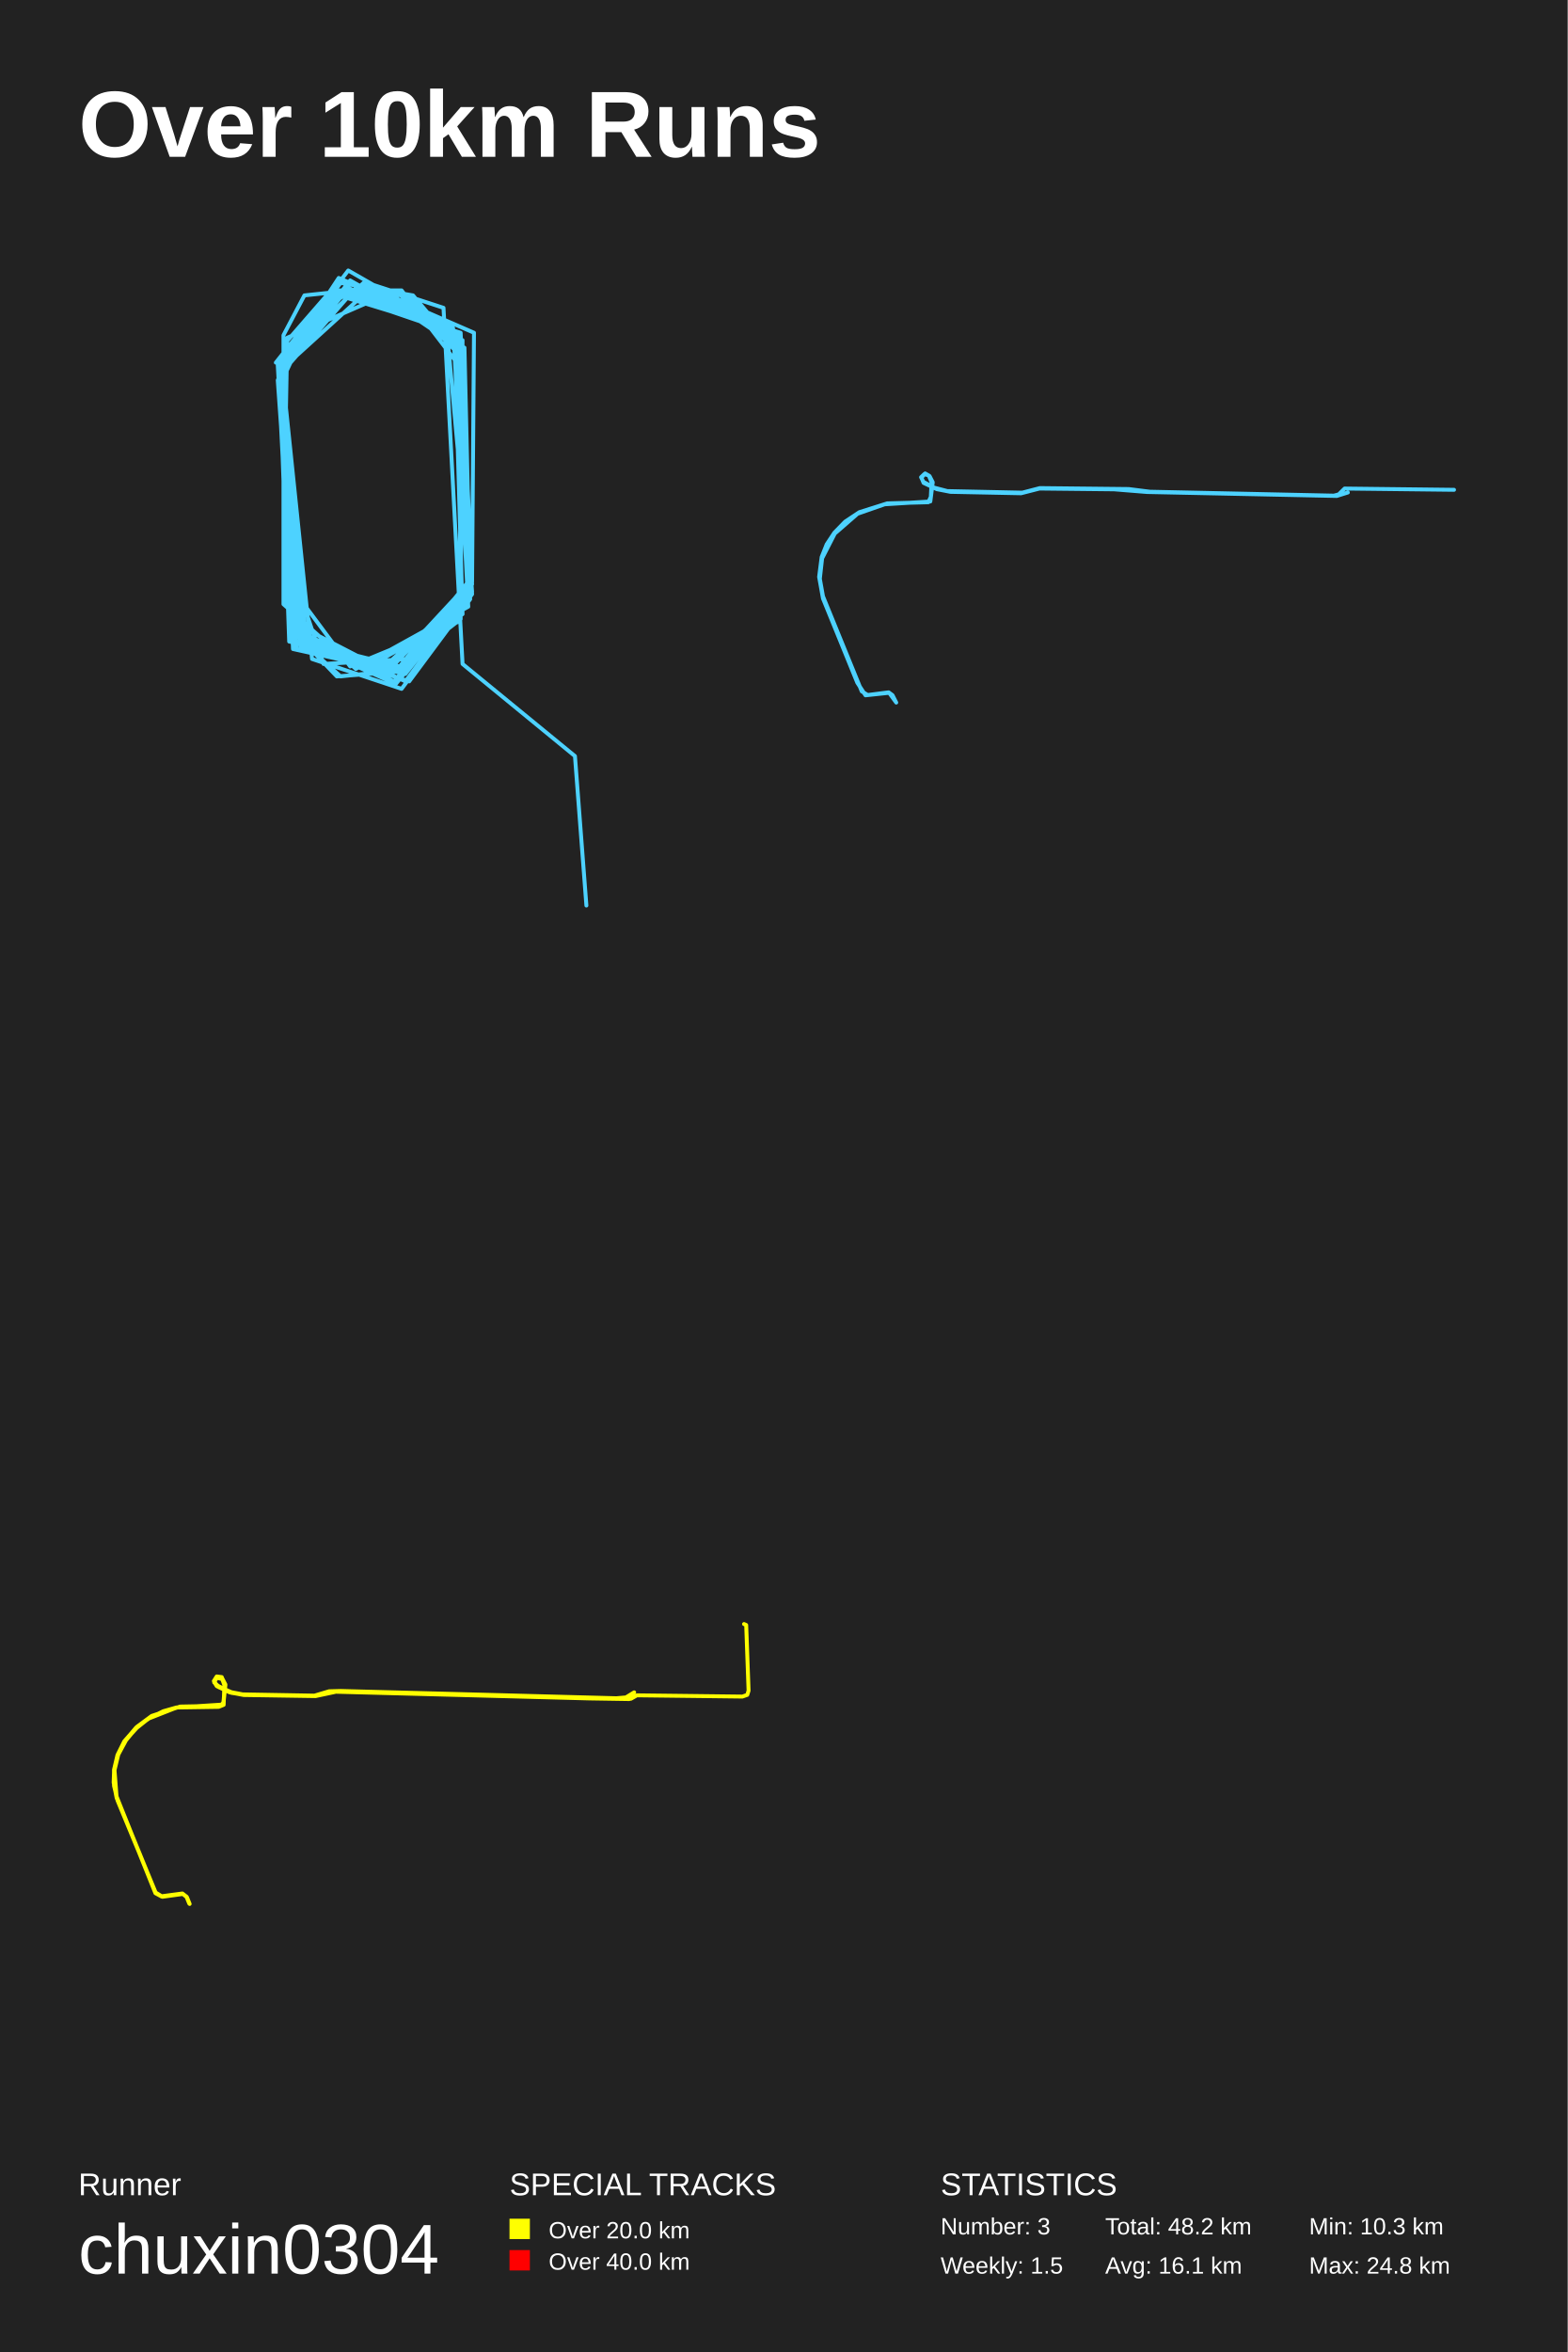
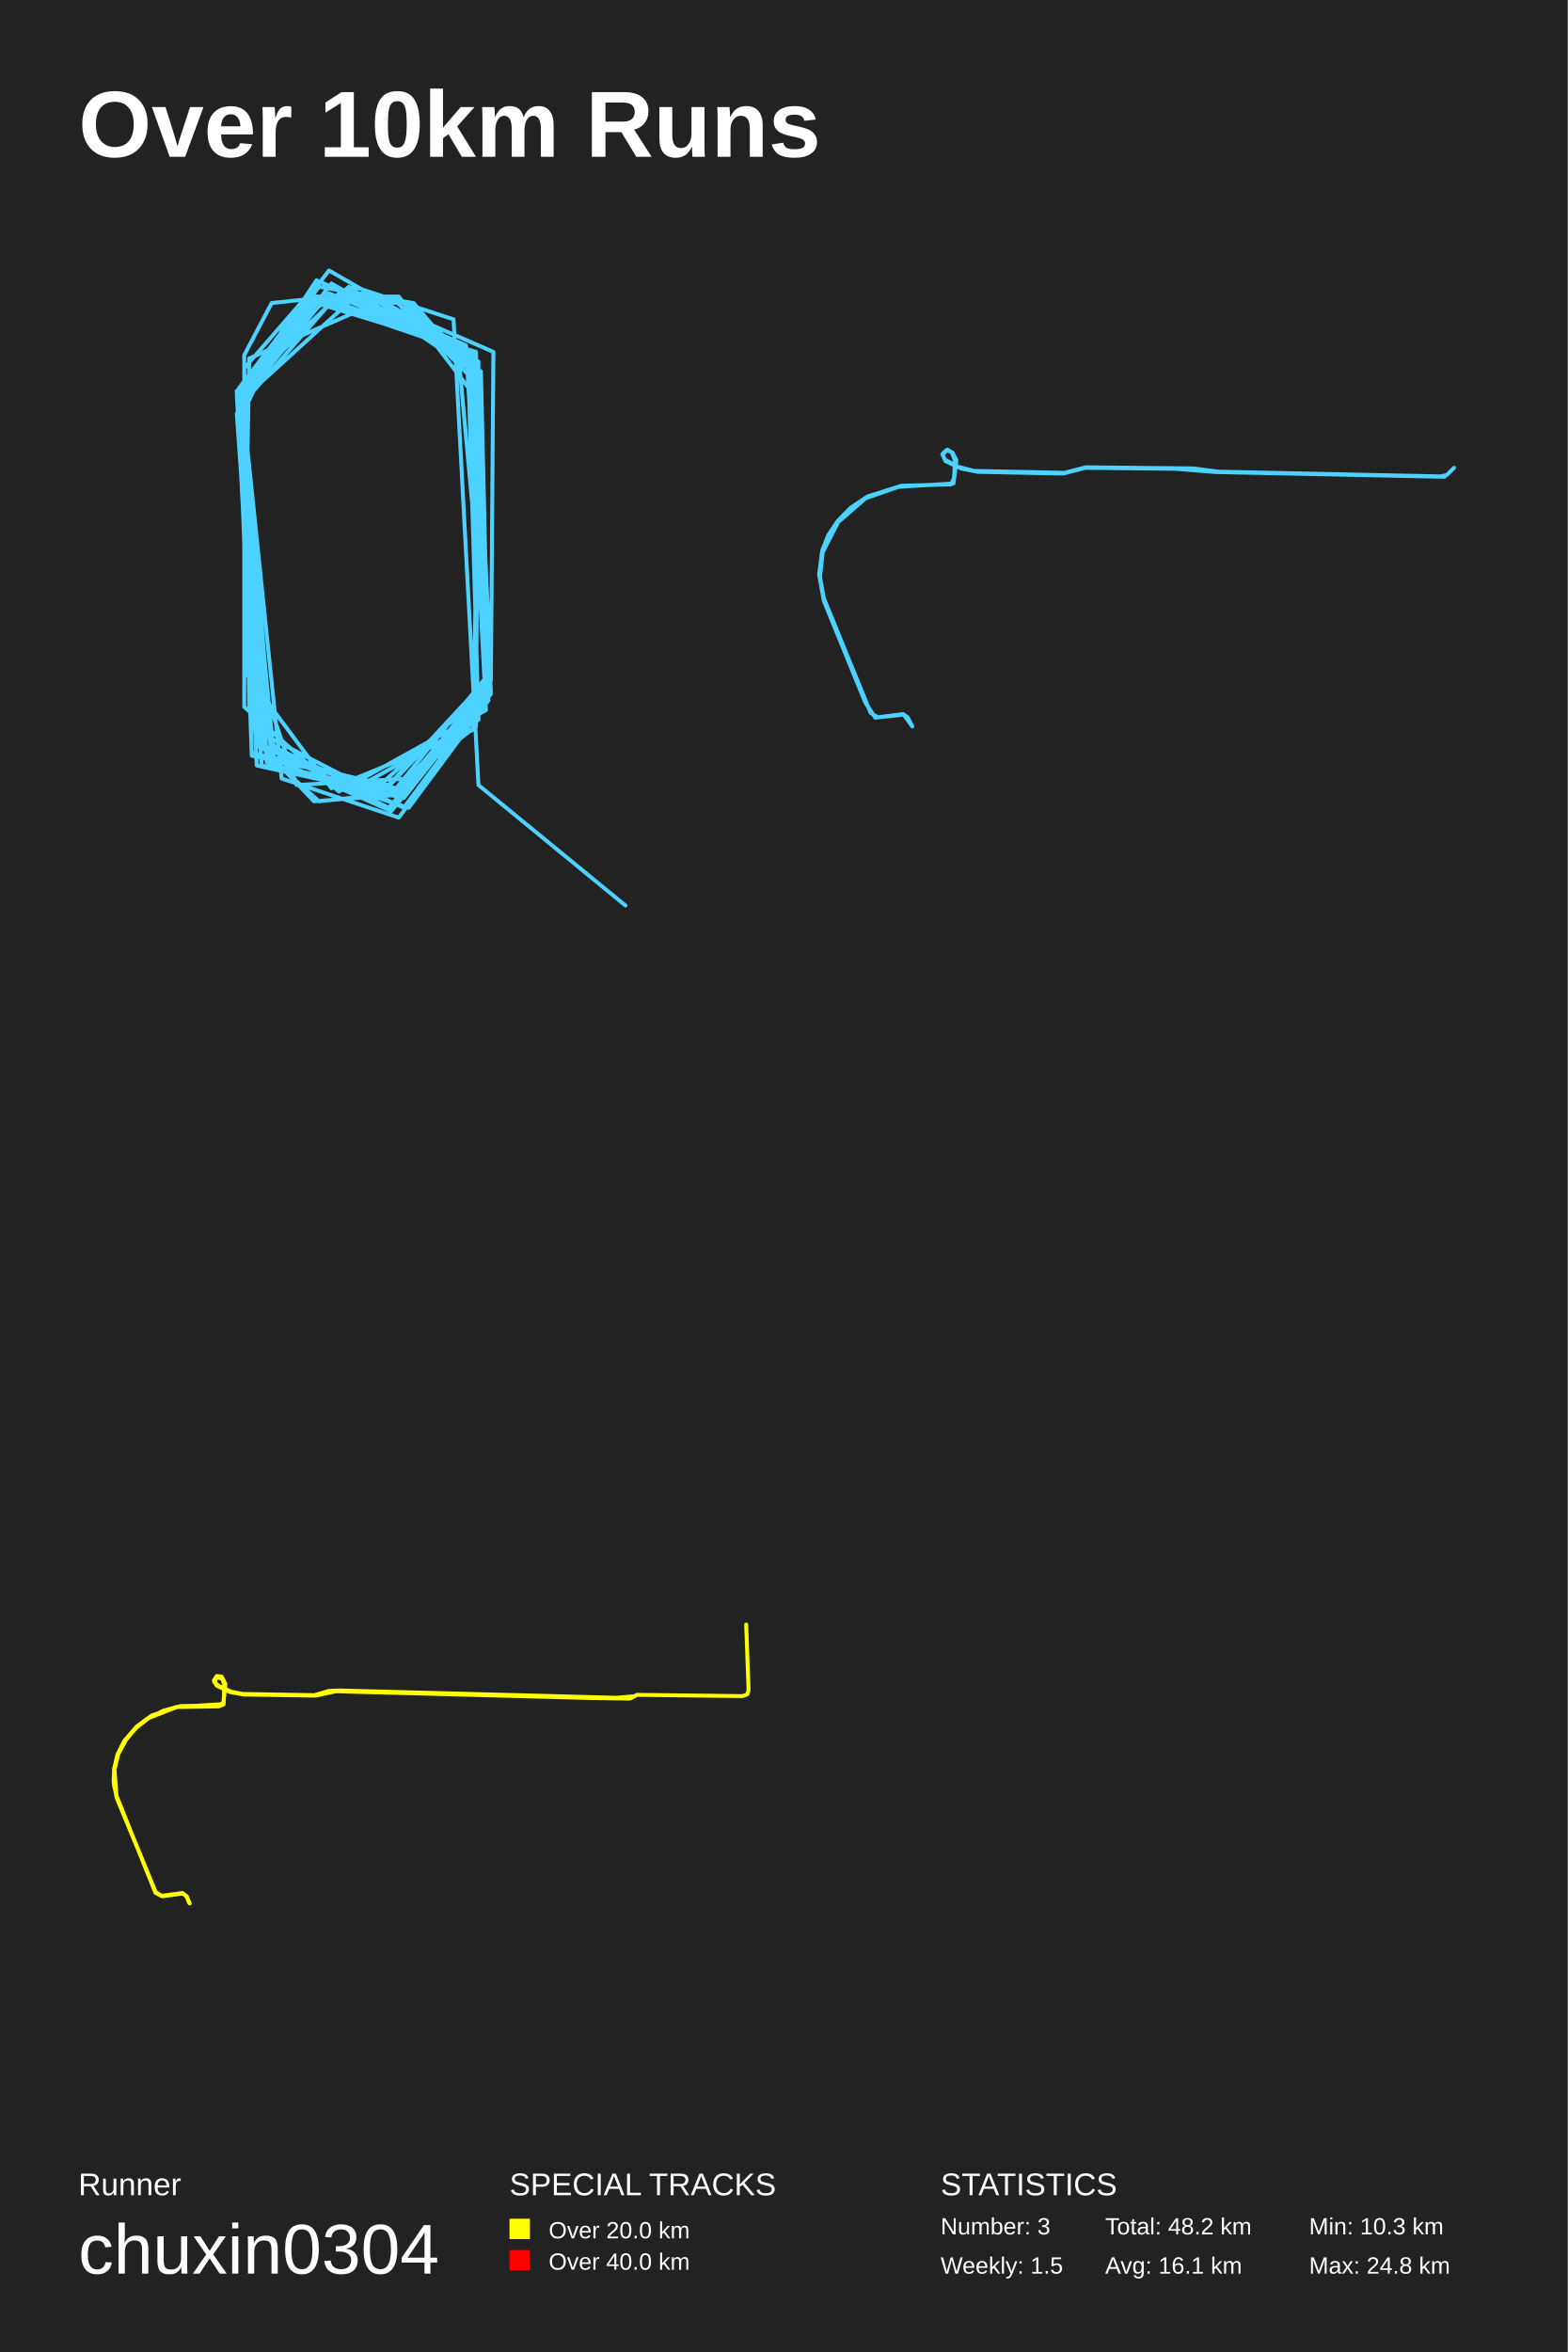
<svg xmlns="http://www.w3.org/2000/svg" baseProfile="full" height="300mm" version="1.1" viewBox="0,0,200,300" width="200mm">
  <defs />
  <rect fill="#222222" height="300" width="200" x="0" y="0" />
  <text fill="#FFFFFF" style="font-size:12px; font-family:Arial; font-weight:bold;" x="10" y="20">Over 10km Runs</text>
  <text fill="#FFFFFF" style="font-size:4px; font-family:Arial" x="10" y="280">Runner</text>
  <text fill="#FFFFFF" style="font-size:9px; font-family:Arial" x="10" y="290">chuxin0304</text>
  <text fill="#FFFFFF" style="font-size:4px; font-family:Arial" x="65" y="280">SPECIAL TRACKS</text>
  <rect fill="yellow" height="2.6" width="2.6" x="65" y="283" />
  <text fill="#FFFFFF" style="font-size:3px; font-family:Arial" x="70" y="285.5">Over 20.0 km</text>
  <rect fill="red" height="2.6" width="2.6" x="65" y="287" />
  <text fill="#FFFFFF" style="font-size:3px; font-family:Arial" x="70" y="289.5">Over 40.0 km</text>
  <text fill="#FFFFFF" style="font-size:4px; font-family:Arial" x="120" y="280">STATISTICS</text>
  <text fill="#FFFFFF" style="font-size:3px; font-family:Arial" x="120" y="285">Number: 3</text>
  <text fill="#FFFFFF" style="font-size:3px; font-family:Arial" x="120" y="290">Weekly: 1.5</text>
  <text fill="#FFFFFF" style="font-size:3px; font-family:Arial" x="141" y="285">Total: 48.2 km</text>
  <text fill="#FFFFFF" style="font-size:3px; font-family:Arial" x="141" y="290">Avg: 16.1 km</text>
  <text fill="#FFFFFF" style="font-size:3px; font-family:Arial" x="167" y="285">Min: 10.3 km</text>
  <text fill="#FFFFFF" style="font-size:3px; font-family:Arial" x="167" y="290">Max: 24.8 km</text>
-   <polyline fill="none" opacity="1" points="74.81,115.5 73.351,96.441 59.011,84.689 56.58,39.265 46.857,36.088 40.052,39.9 36.163,48.159 36.406,73.889 44.67,85.006 58.524,79.289 59.011,47.206 51.233,37.041 42.239,37.041 36.163,44.03 36.649,77.065 40.538,83.1 49.045,85.006 59.74,75.477 59.011,44.665 46.371,36.088 35.434,46.253 37.135,79.289 47.587,84.689 59.011,78.336 58.038,44.665 50.503,37.041 36.649,43.077 36.163,69.442 41.267,84.689 52.205,84.053 58.767,78.971 59.011,43.394 47.83,36.724 38.836,37.677 36.163,42.759 36.163,77.065 45.399,85.324 59.74,77.383 58.038,44.03 52.691,37.677 43.455,36.088 35.434,46.571 37.378,80.877 49.774,85.324 59.983,74.524 57.066,42.759 44.67,35.771 35.677,47.206 36.892,81.83 50.26,84.689 59.983,74.206 58.524,43.394 45.399,36.724 35.677,47.841 36.892,81.512 51.233,85.324 59.983,74.842 58.524,43.394 51.962,37.677 42.239,37.359 35.434,48.477 37.864,82.783 50.989,85.324 59.983,75.477 59.254,44.347 45.885,36.406 35.92,46.253 38.35,81.83 50.989,85.006 59.983,73.889 58.281,42.441 44.427,36.724 35.677,47.524 38.107,81.194 42.968,86.277 51.233,85.642 60.226,74.206 60.469,42.441 47.344,36.724 36.163,46.888 38.35,81.83 51.962,85.642 60.226,74.524 58.767,42.441 43.212,37.677 35.677,47.206 38.836,82.147 43.455,86.277 52.205,85.324 60.226,74.206 58.767,42.759 43.212,35.453 35.92,46.571 39.809,84.053 51.233,87.865 60.226,75.794 58.524,42.441 43.698,37.041 36.163,46.253 38.107,80.877 50.26,86.912 59.983,75.477 58.767,42.759 42.968,37.359 35.677,47.206 38.35,82.465 52.205,86.912 59.983,76.43 58.038,43.077 51.719,37.677 42.725,37.359 35.677,45.935 37.378,82.783 51.719,85.959 59.74,75.794 57.795,41.806 43.212,35.453 35.677,46.888 39.079,82.147 50.503,87.23 59.983,75.794 58.281,42.441 44.427,34.5 35.92,45.618 38.836,80.877 51.719,86.912 60.226,75.477 57.795,41.806 42.482,37.041 35.19,46.253" stroke="#4DD2FF" stroke-dasharray="none" stroke-linecap="round" stroke-linejoin="round" stroke-width="0.5" />
-   <polyline fill="none" opacity="1" points="185.5,62.476 171.541,62.315 170.788,63.059 170.173,63.219 146.683,62.717 143.993,62.376 132.663,62.255 130.419,62.838 120.857,62.637 119.166,62.195 117.798,61.452 117.506,60.869 117.921,60.467 118.489,60.648 118.843,61.512 118.751,63.38 118.428,64.063 113.186,64.204 109.635,65.329 107.821,66.534 106.452,67.94 105.468,69.427 104.823,71.054 104.5,73.585 104.992,76.337 109.373,87.082 110.419,88.689 113.432,88.368 114.339,89.613 113.862,88.669 113.37,88.308 110.695,88.649 109.942,88.187 104.992,76.055 104.592,73.826 104.884,71.214 106.498,68.061 109.404,65.53 112.863,64.324 118.689,63.963 118.997,61.512 118.582,60.708 118.028,60.387 117.552,60.929 117.828,61.592 119.519,62.396 121.257,62.737 130.265,62.918 132.617,62.315 142.133,62.416 146.345,62.757 170.542,63.26 171.956,62.818" stroke="#4DD2FF" stroke-dasharray="none" stroke-linecap="round" stroke-linejoin="round" stroke-width="0.5" />
-   <polyline fill="none" opacity="1" points="80.904,215.863 79.641,216.638 43.479,215.684 41.987,215.724 40.115,216.28 30.968,216.121 29.522,215.843 27.954,215.147 27.33,214.61 27.65,213.993 28.35,214.172 28.67,215.067 28.517,217.116 28.167,217.573 22.993,217.673 19.355,218.866 17.468,220.258 15.855,222.108 14.987,223.858 14.561,225.667 14.5,227.358 14.88,229.327 19.857,241.397 20.74,241.934 23.328,241.576 23.799,241.954 24.149,242.809 23.815,241.934 23.267,241.516 20.573,241.874 19.857,241.417 14.926,229.366 14.561,227.537 14.622,225.608 15.048,223.878 16.174,221.789 17.681,220.139 19.203,219.045 22.582,217.792 28.472,217.414 28.746,214.848 28.259,214.033 27.68,213.973 27.33,214.53 27.65,215.067 29.309,215.863 31.09,216.201 40.252,216.34 42.855,215.783 75.197,216.638 80.28,216.718 80.843,216.42 78.104,216.658 44.361,215.724 42.063,215.743 40.161,216.3 30.968,216.141 29.309,215.803 27.62,214.928 27.285,214.411 27.65,213.834 28.289,213.914 28.624,214.809 28.533,217.454 27.893,217.712 22.551,217.792 18.914,219.224 17.361,220.357 15.855,222.147 15.033,223.778 14.546,225.727 14.546,227.775 15.002,229.665 19.873,241.437 20.725,241.934 23.297,241.556 23.845,241.974 24.195,242.849 23.784,241.934 23.267,241.536 20.634,241.914 19.827,241.477 14.865,229.128 14.607,225.787 15.094,223.778 15.915,222.167 17.27,220.536 18.914,219.224 20.831,218.269 22.506,217.792 28.487,217.434 28.761,214.868 28.32,214.013 27.696,213.934 27.346,214.53 27.878,215.187 29.522,215.922 31.333,216.201 40.313,216.32 42.489,215.743 78.408,216.678 80.493,216.678 81.254,216.241 94.709,216.4 95.333,216.181 95.5,215.644 95.196,207.271 94.922,207.151" stroke="yellow" stroke-dasharray="none" stroke-linecap="round" stroke-linejoin="round" stroke-width="0.5" />
+   <polyline fill="none" opacity="1" points="79.792,115.5 61.039,100.131 57.861,40.731 45.147,36.577 36.247,41.562 31.161,52.362 31.479,86.008 42.286,100.546 60.403,93.069 61.039,51.116 50.868,37.823 39.108,37.823 31.161,46.962 31.797,90.162 36.883,98.054 48.007,100.546 61.993,88.085 61.039,47.792 44.511,36.577 30.208,49.869 32.433,93.069 46.1,100.131 61.039,91.823 59.768,47.792 49.914,37.823 31.797,45.716 31.161,80.193 37.836,100.131 52.139,99.3 60.721,92.654 61.039,46.131 46.418,37.408 34.658,38.654 31.161,45.3 31.161,90.162 43.24,100.962 61.993,90.577 59.768,46.962 52.775,38.654 40.697,36.577 30.208,50.285 32.751,95.146 48.961,100.962 62.311,86.839 58.496,45.3 42.286,36.162 30.526,51.116 32.115,96.393 49.597,100.131 62.311,86.423 60.403,46.131 43.24,37.408 30.526,51.946 32.115,95.977 50.868,100.962 62.311,87.254 60.403,46.131 51.822,38.654 39.108,38.239 30.208,52.777 33.386,97.639 50.55,100.962 62.311,88.085 61.357,47.377 43.875,36.992 30.844,49.869 34.022,96.393 50.55,100.546 62.311,86.008 60.086,44.885 41.968,37.408 30.526,51.531 33.704,95.562 40.061,102.208 50.868,101.377 62.628,86.423 62.946,44.885 45.782,37.408 31.161,50.7 34.022,96.393 51.822,101.377 62.628,86.839 60.721,44.885 40.379,38.654 30.526,51.116 34.658,96.808 40.697,102.208 52.139,100.962 62.628,86.423 60.721,45.3 40.379,35.746 30.844,50.285 35.929,99.3 50.868,104.285 62.628,88.5 60.403,44.885 41.015,37.823 31.161,49.869 33.704,95.146 49.597,103.039 62.311,88.085 60.721,45.3 40.061,38.239 30.526,51.116 34.022,97.223 52.139,103.039 62.311,89.331 59.768,45.716 51.504,38.654 39.743,38.239 30.526,49.454 32.751,97.639 51.504,101.792 61.993,88.5 59.45,44.054 40.379,35.746 30.526,50.7 34.976,96.808 49.914,103.454 62.311,88.5 60.086,44.885 41.968,34.5 30.844,49.039 34.658,95.146 51.504,103.039 62.628,88.085 59.45,44.054 39.425,37.823" stroke="#4DD2FF" stroke-dasharray="none" stroke-linecap="round" stroke-linejoin="round" stroke-width="0.5" />
+   <polyline fill="none" opacity="1" points="185.5,59.674 184.59,60.572 183.847,60.767 155.466,60.16 152.216,59.747 138.527,59.602 135.815,60.305 124.262,60.063 122.219,59.529 120.566,58.631 120.213,57.927 120.715,57.441 121.402,57.66 121.829,58.704 121.718,60.961 121.328,61.786 114.994,61.956 110.704,63.315 108.512,64.771 106.859,66.47 105.67,68.266 104.89,70.232 104.5,73.29 105.094,76.615 110.388,89.598 111.651,91.539 115.291,91.151 116.387,92.656 115.811,91.515 115.217,91.078 111.985,91.491 111.075,90.933 105.094,76.275 104.611,73.581 104.964,70.426 106.915,66.616 110.425,63.558 114.604,62.102 121.644,61.665 122.015,58.704 121.514,57.733 120.845,57.344 120.269,58 120.603,58.801 122.647,59.771 124.745,60.184 135.63,60.403 138.471,59.674 149.968,59.796 155.058,60.208 184.293,60.815" stroke="#4DD2FF" stroke-dasharray="none" stroke-linecap="round" stroke-linejoin="round" stroke-width="0.5" />
+   <polyline fill="none" opacity="1" points="79.641,216.579 43.479,215.624 41.987,215.664 40.115,216.221 30.968,216.062 29.522,215.783 27.954,215.087 27.33,214.55 27.65,213.934 28.35,214.113 28.67,215.008 28.517,217.056 28.167,217.513 22.993,217.613 19.355,218.806 17.468,220.198 15.855,222.048 14.987,223.798 14.561,225.608 14.5,227.298 14.88,229.267 19.857,241.337 20.74,241.874 23.328,241.516 23.799,241.894 24.149,242.749 23.815,241.874 23.267,241.457 20.573,241.815 19.857,241.357 14.926,229.307 14.561,227.477 14.622,225.548 15.048,223.818 16.174,221.73 17.681,220.079 19.203,218.985 22.582,217.732 28.472,217.354 28.746,214.789 28.259,213.973 27.68,213.914 27.33,214.471 27.65,215.008 29.309,215.803 31.09,216.141 40.252,216.28 42.855,215.724 75.197,216.579 80.28,216.658 80.843,216.36 78.104,216.599 44.361,215.664 42.063,215.684 40.161,216.241 30.968,216.081 29.309,215.743 27.62,214.868 27.285,214.351 27.65,213.774 28.289,213.854 28.624,214.749 28.533,217.394 27.893,217.653 22.551,217.732 18.914,219.164 17.361,220.298 15.855,222.088 15.033,223.718 14.546,225.667 14.546,227.716 15.002,229.605 19.873,241.377 20.725,241.874 23.297,241.497 23.845,241.914 24.195,242.789 23.784,241.874 23.267,241.477 20.634,241.854 19.827,241.417 14.865,229.068 14.607,225.727 15.094,223.718 15.915,222.108 17.27,220.477 18.914,219.164 20.831,218.21 22.506,217.732 28.487,217.374 28.761,214.809 28.32,213.953 27.696,213.874 27.346,214.471 27.878,215.127 29.522,215.863 31.333,216.141 40.313,216.26 42.489,215.684 78.408,216.618 80.493,216.618 81.254,216.181 94.709,216.34 95.333,216.121 95.5,215.584 95.196,207.211" stroke="yellow" stroke-dasharray="none" stroke-linecap="round" stroke-linejoin="round" stroke-width="0.5" />
</svg>
